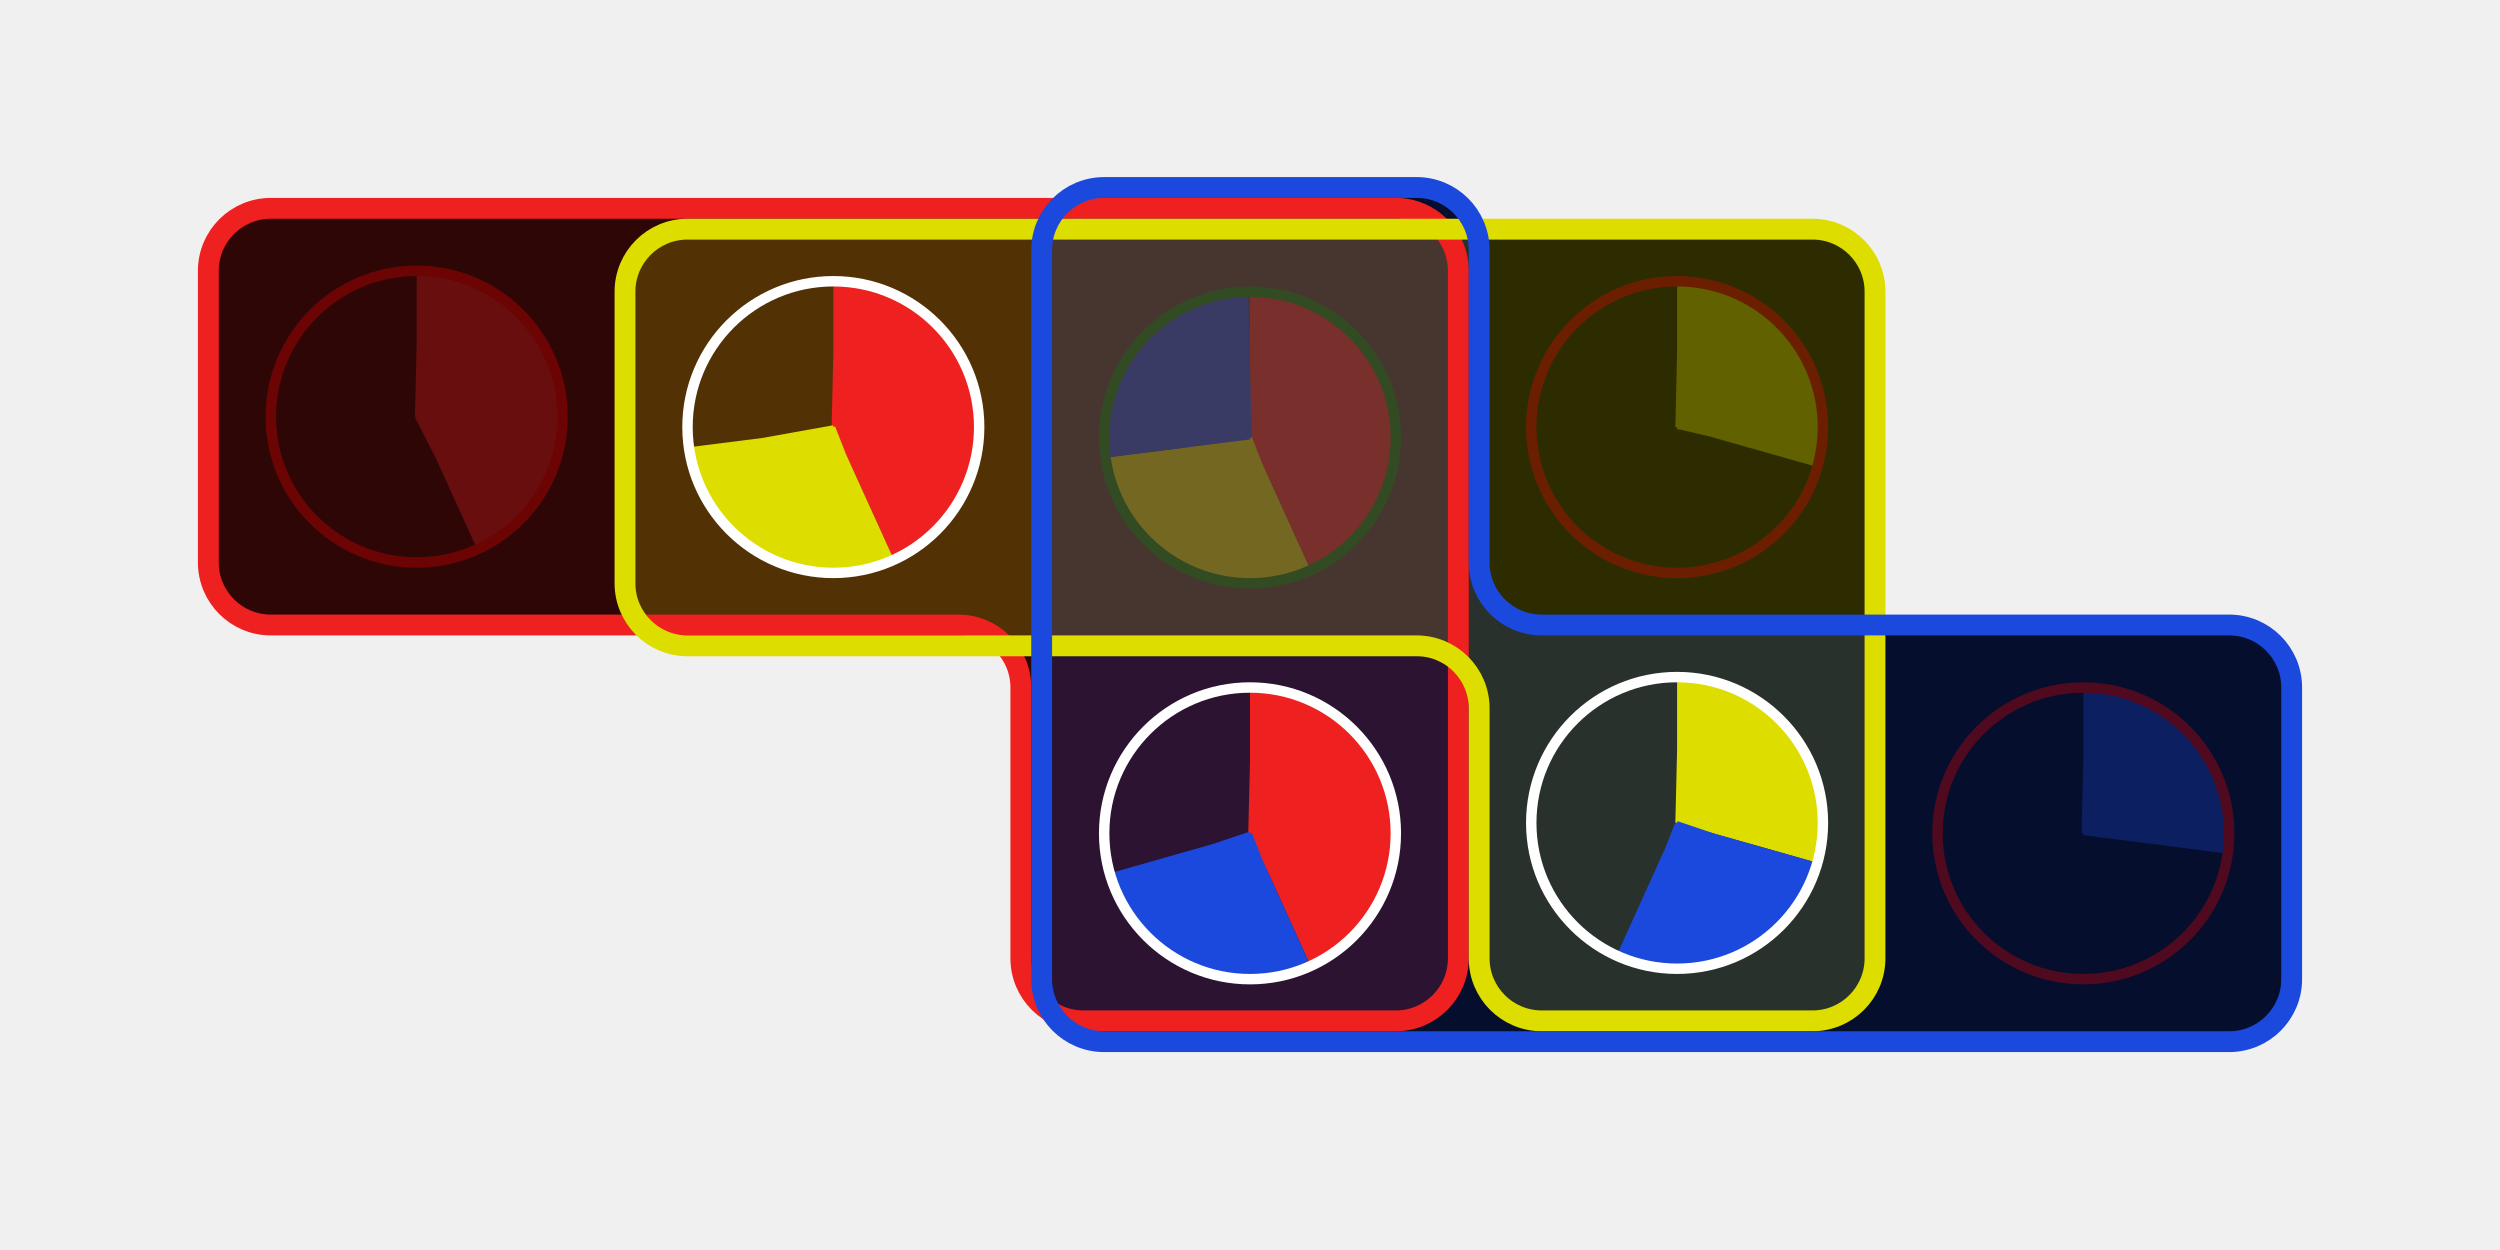
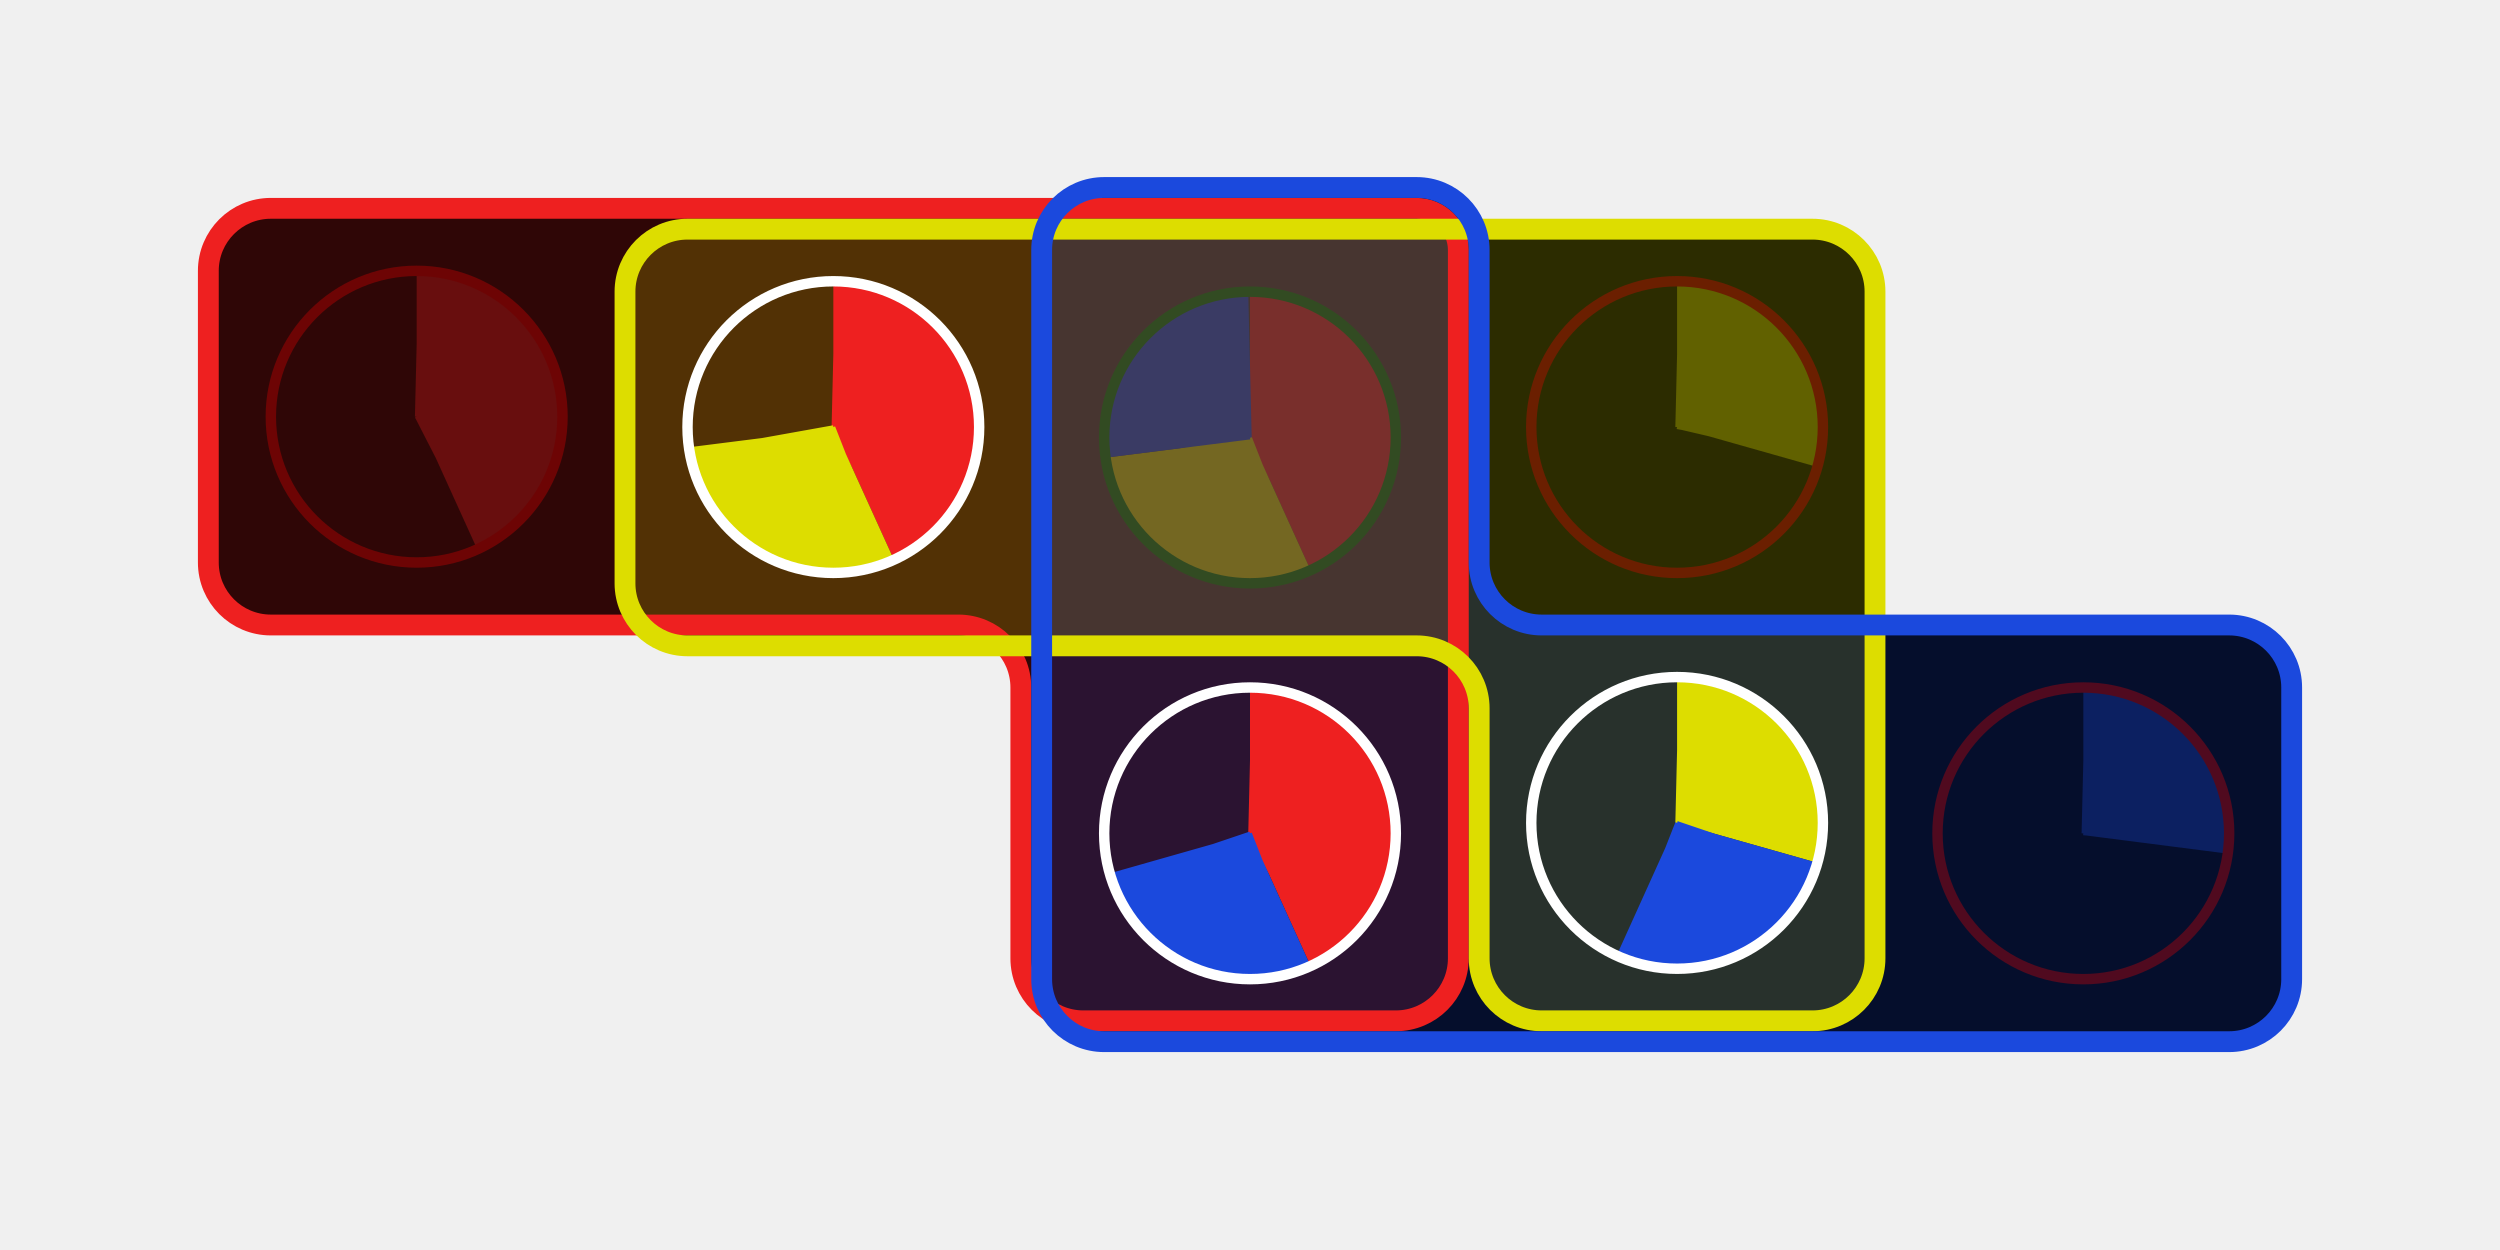
<svg xmlns="http://www.w3.org/2000/svg" viewBox="-10 -10 120 60" width="480px">
  <defs>
    <mask id="background_mask">
-       <path d="M3,20 A3,3,0,0,1,0,17 L0,3 A3,3,0,0,1,3,0 L57,0 A3,3,0,0,1,60,3 L60,36 A3,3,0,0,1,57,39 L42,39 A3,3,0,0,1,39,36 L39,23 A3,3,0,0,0,36,20 z" fill="white" stroke="none" />
+       <path d="M3,20 A3,3,0,0,1,0,17 L0,3 A3,3,0,0,1,3,0 L58,0 A2,2,0,0,1,60,2 L60,36 A3,3,0,0,1,57,39 L42,39 A3,3,0,0,1,39,36 L39,23 A3,3,0,0,0,36,20 z" fill="white" stroke="none" />
      <path d="M23,21 A3,3,0,0,1,20,18 L20,4 A3,3,0,0,1,23,1 L77,1 A3,3,0,0,1,80,4 L80,36 A3,3,0,0,1,77,39 L64,39 A3,3,0,0,1,61,36 L61,24 A3,3,0,0,0,58,21 z" fill="white" stroke="none" />
      <path d="M43,40 A3,3,0,0,1,40,37 L40,2 A3,3,0,0,1,43,-1 L58,-1 A3,3,0,0,1,61,2 L61,17 A3,3,0,0,0,64,20 L97,20 A3,3,0,0,1,100,23 L100,37 A3,3,0,0,1,97,40 z" fill="white" stroke="none" />
    </mask>
  </defs>
  <rect height="60" mask="url(#background_mask)" width="120" x="-10" y="-10" />
-   <path d="M3,20 A3,3,0,0,1,0,17 L0,3 A3,3,0,0,1,3,0 L57,0 A3,3,0,0,1,60,3 L60,36 A3,3,0,0,1,57,39 L42,39 A3,3,0,0,1,39,36 L39,23 A3,3,0,0,0,36,20 z" fill="#EE2020" fill-opacity="0.2" stroke="none" stroke-width="1" />
+   <path d="M3,20 A3,3,0,0,1,0,17 L0,3 A3,3,0,0,1,3,0 L58,0 A2,2,0,0,1,60,2 L60,36 A3,3,0,0,1,57,39 L42,39 A3,3,0,0,1,39,36 L39,23 A3,3,0,0,0,36,20 z" fill="#EE2020" fill-opacity="0.2" stroke="none" stroke-width="1" />
  <path d="M23,21 A3,3,0,0,1,20,18 L20,4 A3,3,0,0,1,23,1 L77,1 A3,3,0,0,1,80,4 L80,36 A3,3,0,0,1,77,39 L64,39 A3,3,0,0,1,61,36 L61,24 A3,3,0,0,0,58,21 z" fill="#DDDD00" fill-opacity="0.2" stroke="none" stroke-width="1" />
  <path d="M43,40 A3,3,0,0,1,40,37 L40,2 A3,3,0,0,1,43,-1 L58,-1 A3,3,0,0,1,61,2 L61,17 A3,3,0,0,0,64,20 L97,20 A3,3,0,0,1,100,23 L100,37 A3,3,0,0,1,97,40 z" fill="#1B49DD" fill-opacity="0.2" stroke="none" stroke-width="1" />
-   <path d="M3,20 A3,3,0,0,1,0,17 L0,3 A3,3,0,0,1,3,0 L57,0 A3,3,0,0,1,60,3 L60,36 A3,3,0,0,1,57,39 L42,39 A3,3,0,0,1,39,36 L39,23 A3,3,0,0,0,36,20 z" fill="none" stroke="#EE2020" stroke-width="1" />
+   <path d="M3,20 A3,3,0,0,1,0,17 L0,3 A3,3,0,0,1,3,0 L58,0 A2,2,0,0,1,60,2 L60,36 A3,3,0,0,1,57,39 L42,39 A3,3,0,0,1,39,36 L39,23 A3,3,0,0,0,36,20 z" fill="none" stroke="#EE2020" stroke-width="1" />
  <path d="M23,21 A3,3,0,0,1,20,18 L20,4 A3,3,0,0,1,23,1 L77,1 A3,3,0,0,1,80,4 L80,36 A3,3,0,0,1,77,39 L64,39 A3,3,0,0,1,61,36 L61,24 A3,3,0,0,0,58,21 z" fill="none" stroke="#DDDD00" stroke-width="1" />
  <path d="M43,40 A3,3,0,0,1,40,37 L40,2 A3,3,0,0,1,43,-1 L58,-1 A3,3,0,0,1,61,2 L61,17 A3,3,0,0,0,64,20 L97,20 A3,3,0,0,1,100,23 L100,37 A3,3,0,0,1,97,40 z" fill="none" stroke="#1B49DD" stroke-width="1" />
  <g opacity="0.3" transform="rotate(-90 10 10)">
    <circle cx="10" cy="10" fill="transparent" r="3.5" stroke="#EE2020" stroke-dasharray="9.488, 21.991" stroke-width="7" />
    <circle cx="10" cy="10" fill="transparent" r="7" stroke="red" stroke-width="0.5" />
  </g>
  <g transform="rotate(-90 30 10.5)">
    <circle cx="30" cy="10.5" fill="transparent" r="3.5" stroke="#EE2020" stroke-dasharray="9.488, 21.991" stroke-width="7" />
    <circle cx="30" cy="10.5" fill="transparent" r="3.5" stroke="#DDDD00" stroke-dasharray="6.473, 21.991" stroke-dashoffset="-9.488" stroke-width="7" />
    <circle cx="30" cy="10.5" fill="transparent" r="7" stroke="white" stroke-width="0.5" />
  </g>
  <g opacity="0.3" transform="rotate(-90 50 11)">
    <circle cx="50" cy="11" fill="transparent" r="3.5" stroke="#EE2020" stroke-dasharray="9.488, 21.991" stroke-width="7" />
    <circle cx="50" cy="11" fill="transparent" r="3.5" stroke="#DDDD00" stroke-dasharray="6.473, 21.991" stroke-dashoffset="-9.488" stroke-width="7" />
    <circle cx="50" cy="11" fill="transparent" r="3.5" stroke="#1B49DD" stroke-dasharray="6.03, 21.991" stroke-dashoffset="-15.961" stroke-width="7" />
    <circle cx="50" cy="11" fill="transparent" r="7" stroke="green" stroke-width="0.5" />
  </g>
  <g transform="rotate(-90 50 30)">
    <circle cx="50" cy="30" fill="transparent" r="3.5" stroke="#EE2020" stroke-dasharray="9.488, 21.991" stroke-width="7" />
    <circle cx="50" cy="30" fill="transparent" r="3.5" stroke="#1B49DD" stroke-dasharray="6.03, 21.991" stroke-dashoffset="-9.488" stroke-width="7" />
    <circle cx="50" cy="30" fill="transparent" r="7" stroke="white" stroke-width="0.5" />
  </g>
  <g opacity="0.3" transform="rotate(-90 70.5 10.5)">
    <circle cx="70.5" cy="10.5" fill="transparent" r="3.5" stroke="#DDDD00" stroke-dasharray="6.473, 21.991" stroke-width="7" />
    <circle cx="70.5" cy="10.5" fill="transparent" r="7" stroke="red" stroke-width="0.5" />
  </g>
  <g transform="rotate(-90 70.5 29.5)">
    <circle cx="70.5" cy="29.5" fill="transparent" r="3.5" stroke="#DDDD00" stroke-dasharray="6.473, 21.991" stroke-width="7" />
    <circle cx="70.5" cy="29.5" fill="transparent" r="3.5" stroke="#1B49DD" stroke-dasharray="6.03, 21.991" stroke-dashoffset="-6.473" stroke-width="7" />
    <circle cx="70.5" cy="29.5" fill="transparent" r="7" stroke="white" stroke-width="0.5" />
  </g>
  <g opacity="0.3" transform="rotate(-90 90 30)">
    <circle cx="90" cy="30" fill="transparent" r="3.5" stroke="#1B49DD" stroke-dasharray="6.03, 21.991" stroke-width="7" />
    <circle cx="90" cy="30" fill="transparent" r="7" stroke="red" stroke-width="0.5" />
  </g>
</svg>
